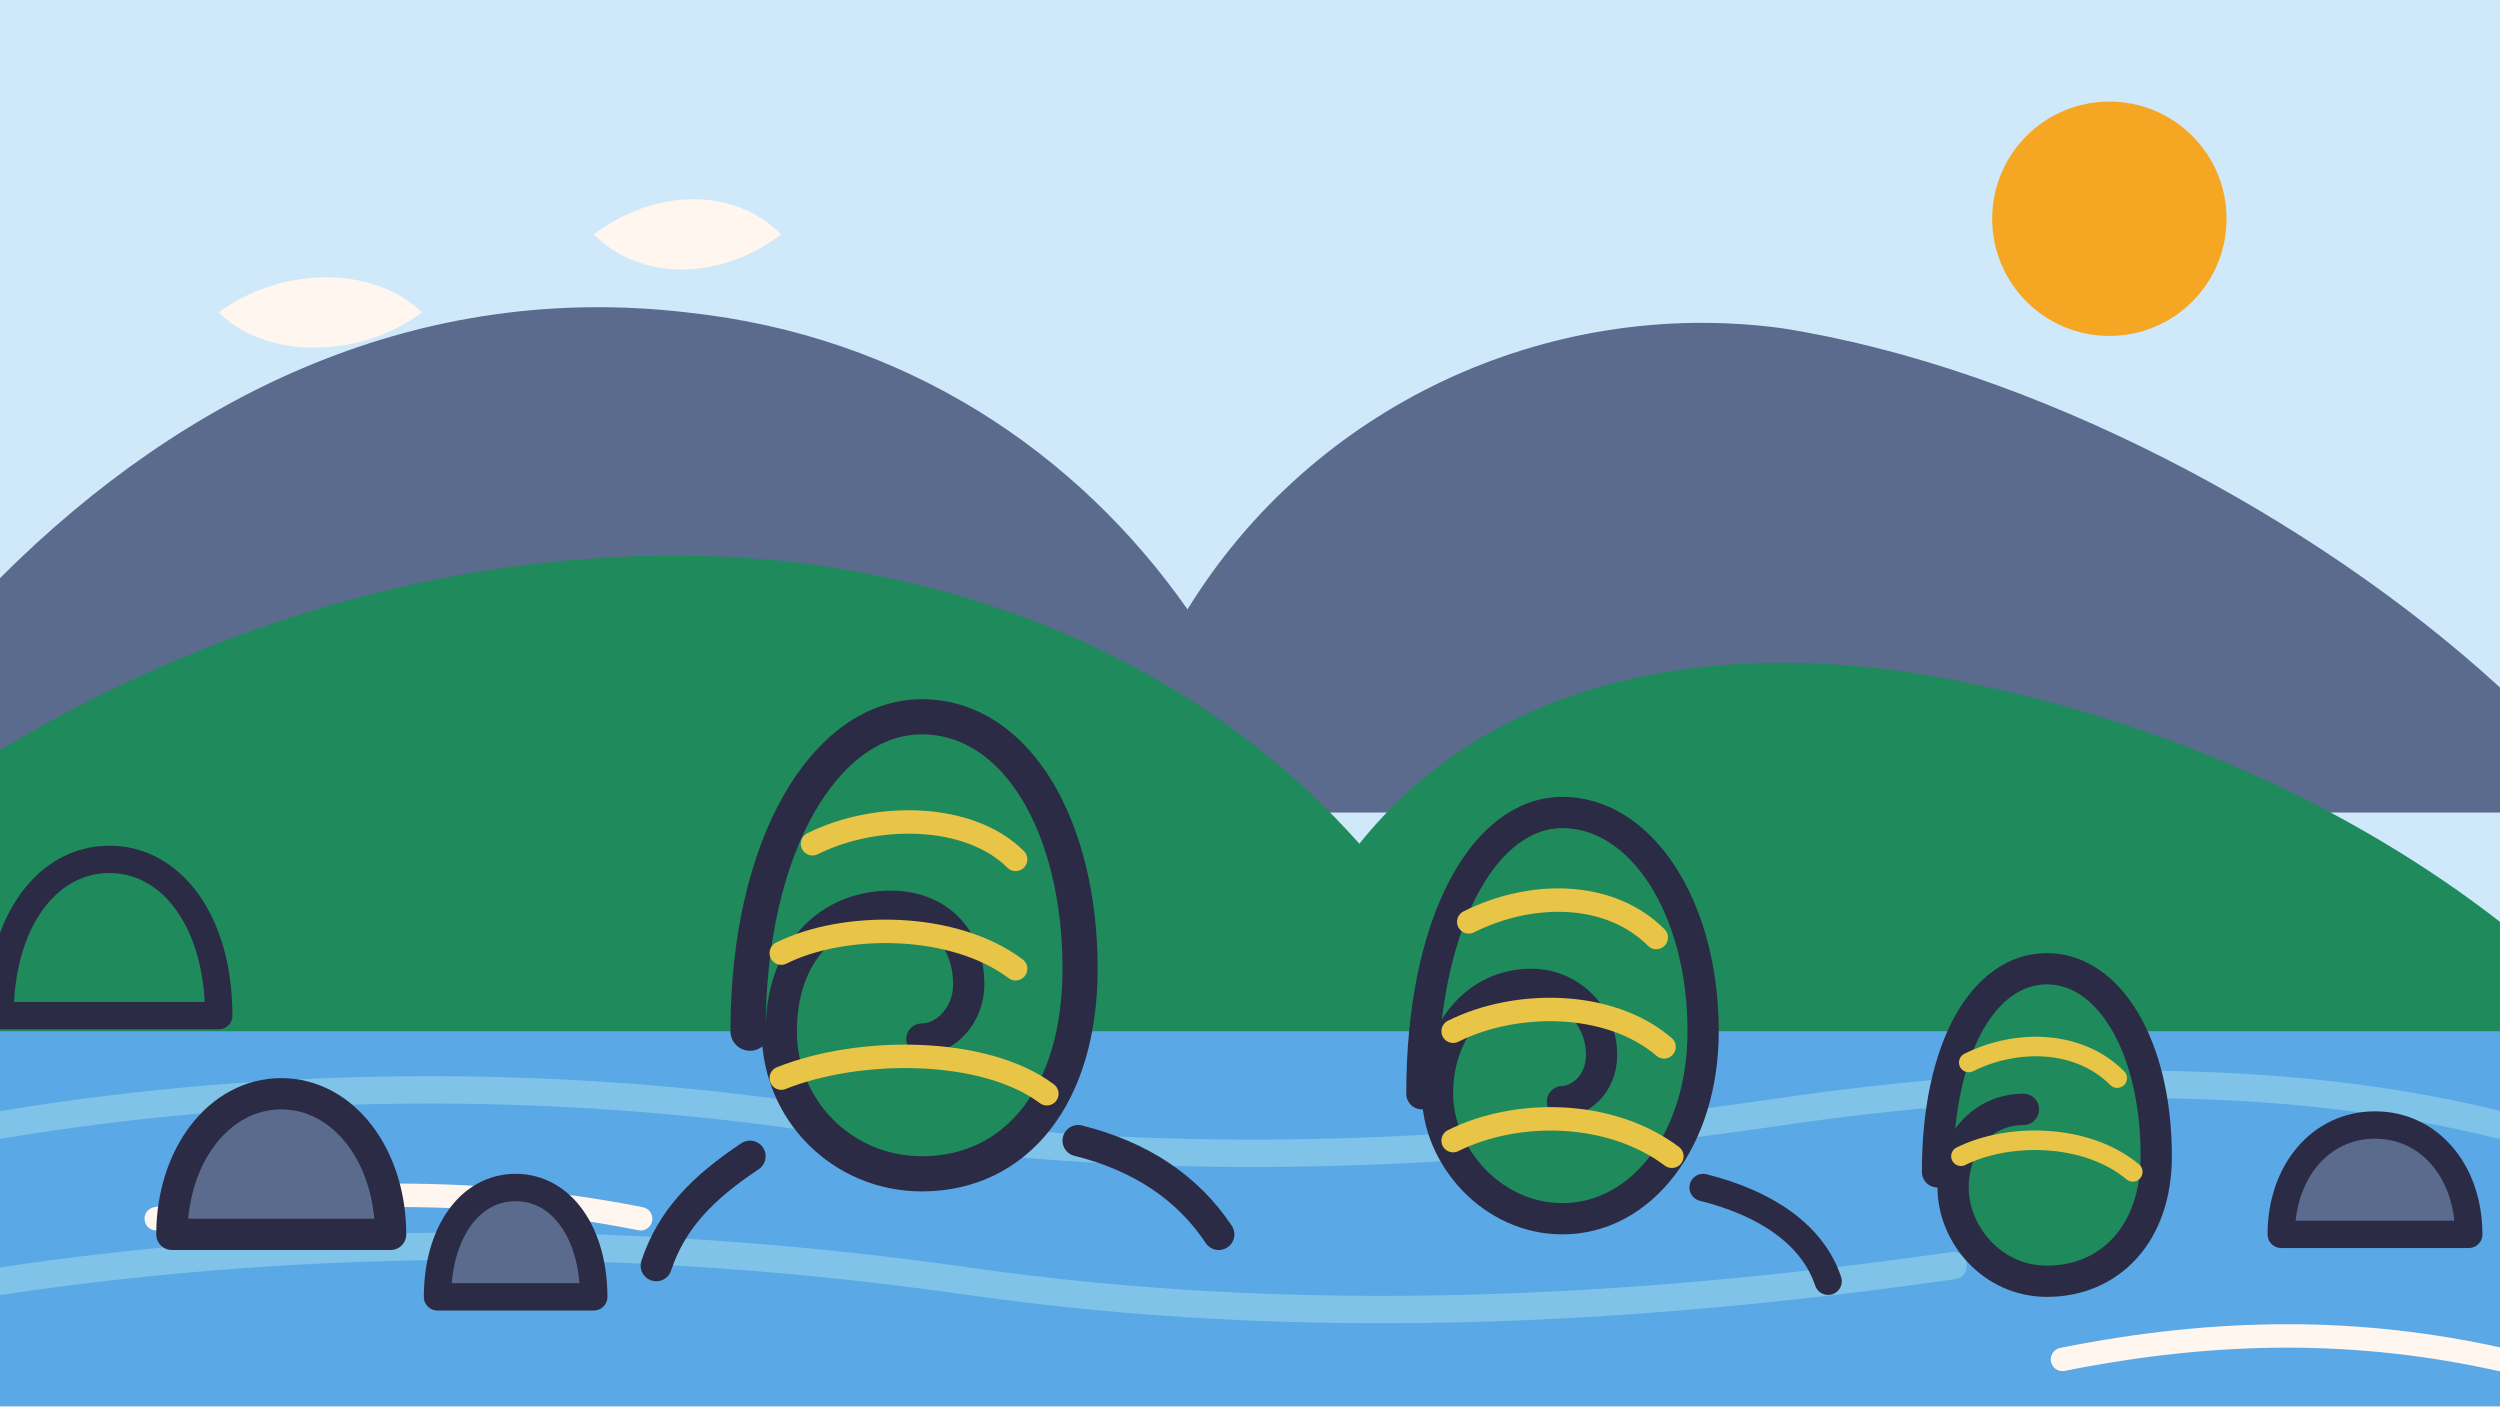
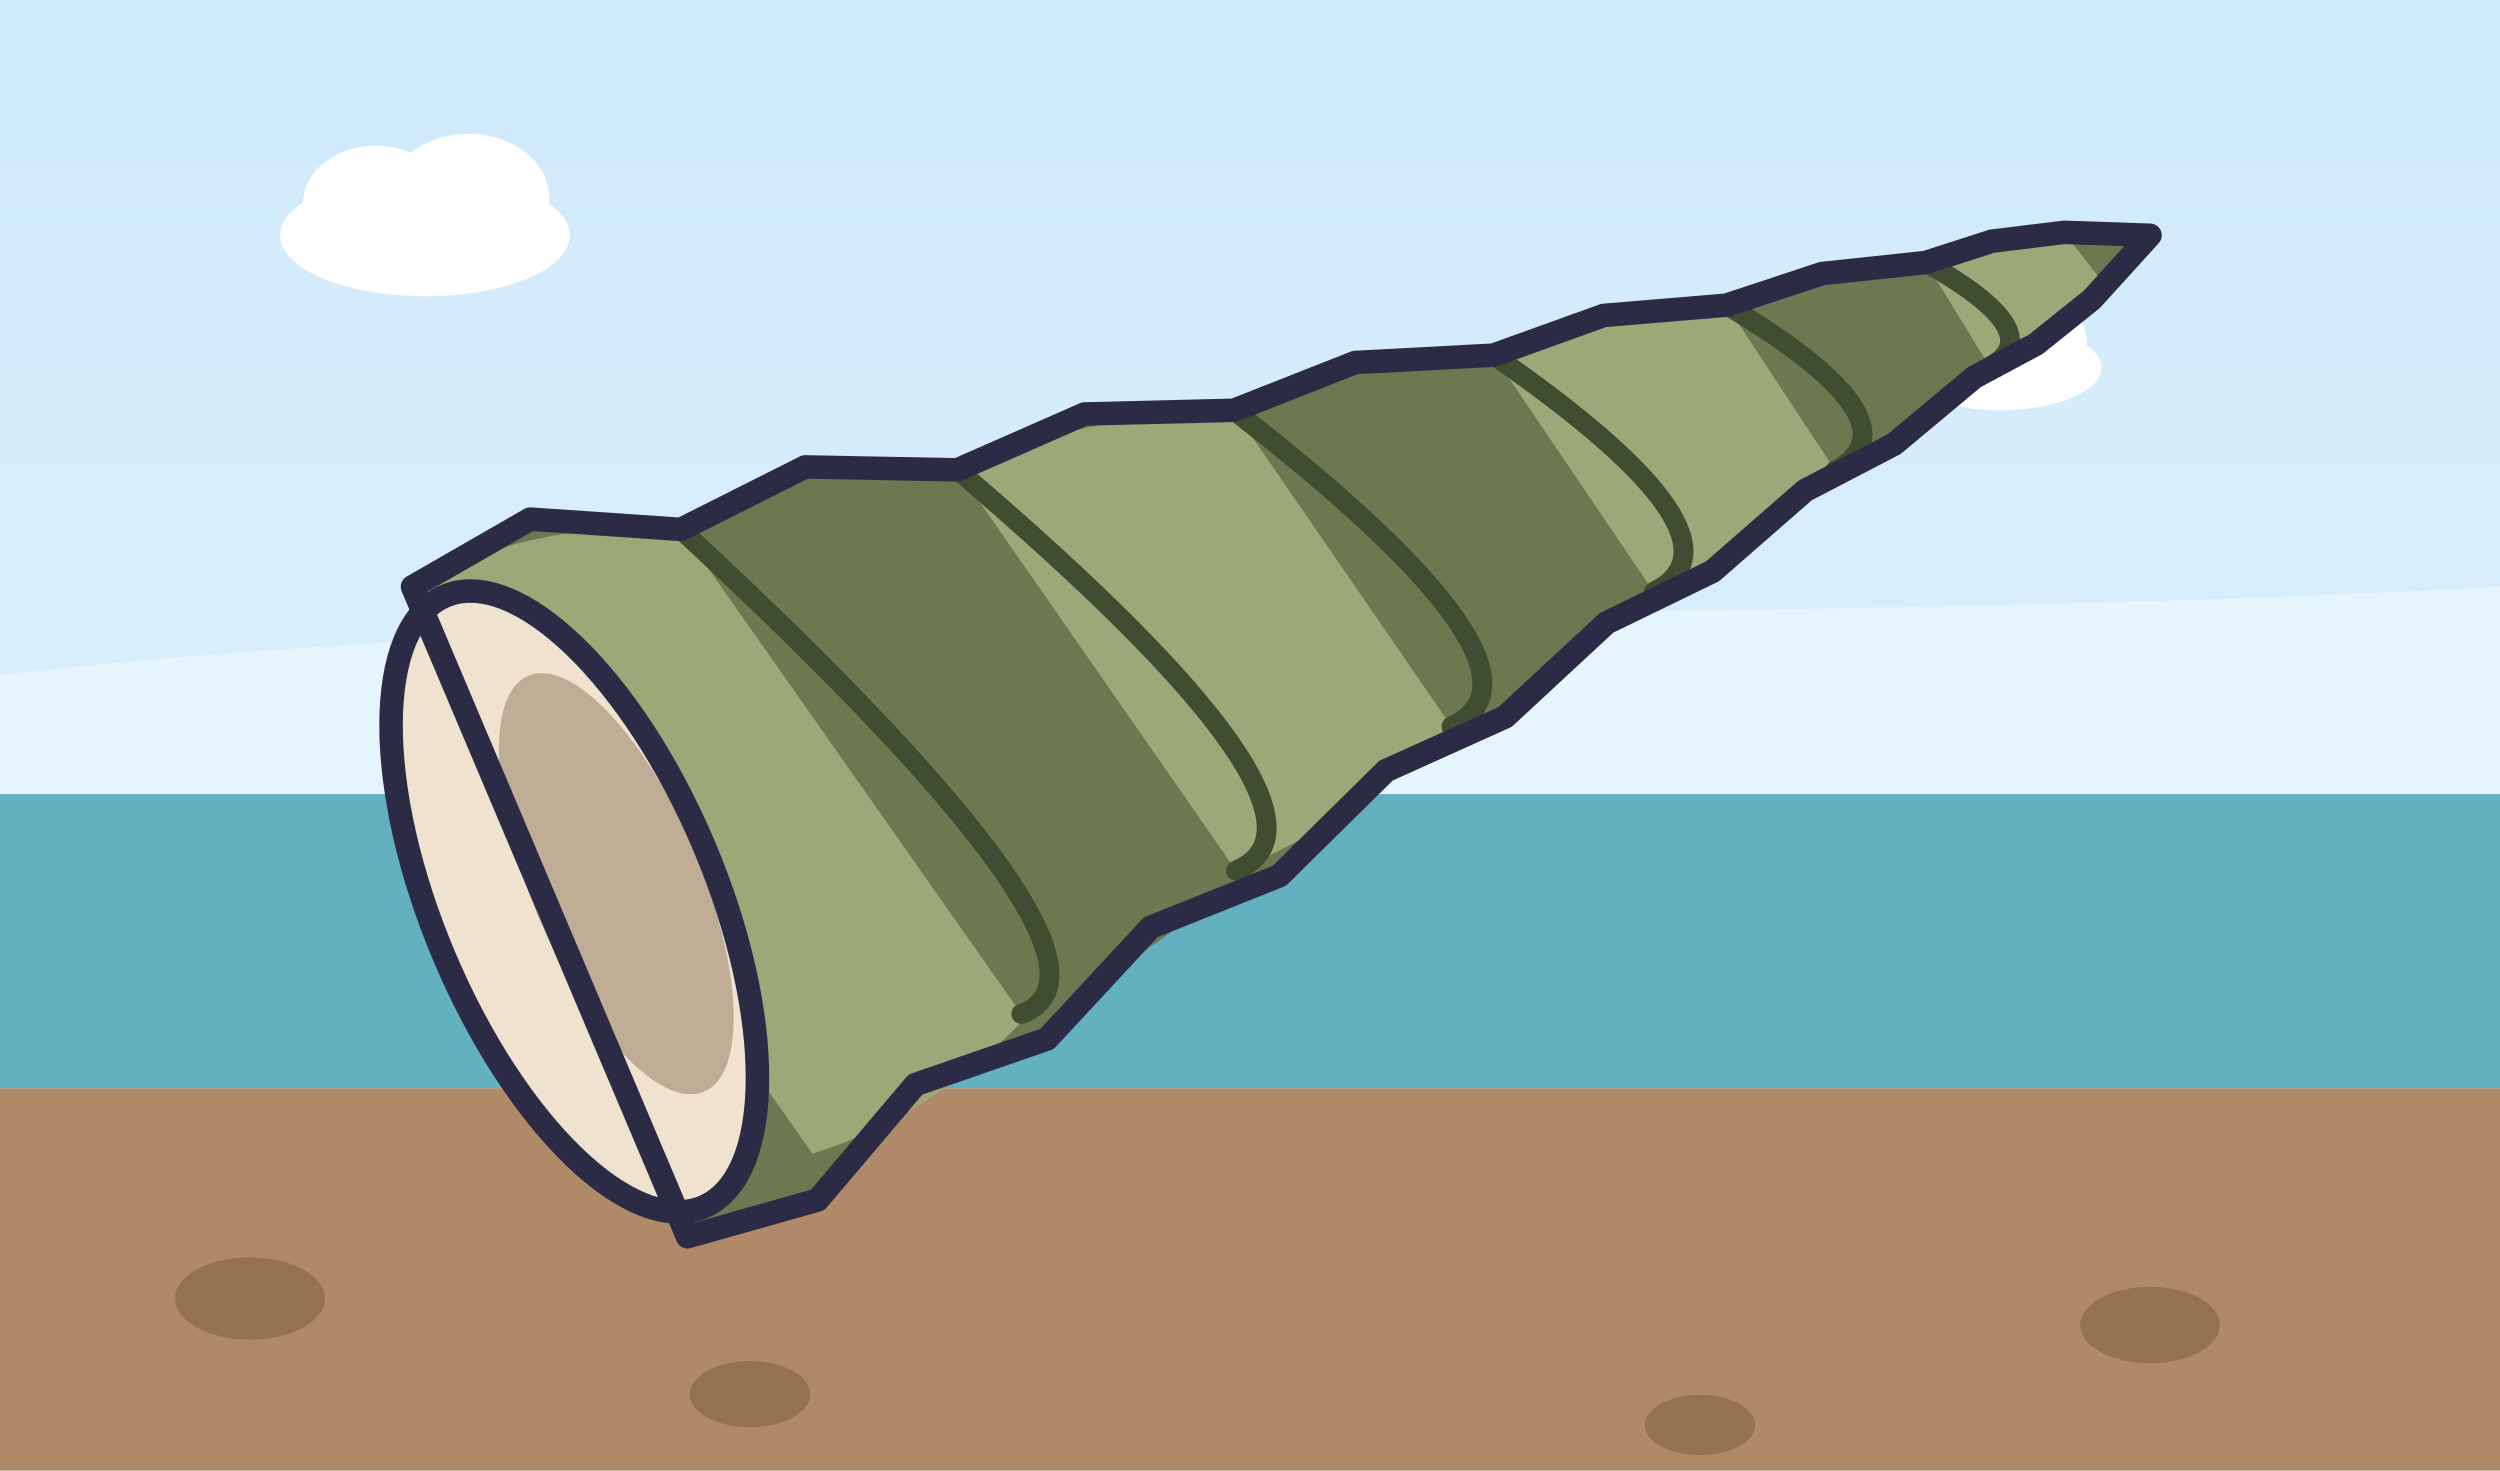
- <svg xmlns="http://www.w3.org/2000/svg" viewBox="0 0 320 180" width="320" height="180" role="img" aria-label="영월 다슬기" data-landmark="jangneung-royal-tomb">
-   <rect x="0" y="0" width="320" height="180" fill="#CFE9FA" />
-   <circle cx="270" cy="28" r="15" fill="#F5A623" />
-   <path d="M0 74C24 50 54 36 88 40C116 43 138 58 152 78C168 52 198 38 228 42C260 47 296 66 320 88V104H0Z" fill="#5A6B8D" />
-   <path d="M0 96C30 78 66 68 102 72C134 76 158 90 174 108C190 88 216 82 244 86C276 91 302 104 320 118V138H0Z" fill="#1F8A5C" />
-   <path d="M28 40C36 34 48 34 54 40C46 46 34 46 28 40Z" fill="#FFF6F0" />
-   <path d="M76 30C84 24 94 24 100 30C92 36 82 36 76 30Z" fill="#FFF6F0" />
-   <path d="M0 132H320V180H0Z" fill="#5AA9E6" />
-   <path d="M0 144C36 138 74 138 110 144C150 150 190 148 230 142C266 137 296 138 320 144" stroke="#7FC4E8" stroke-width="3.5" fill="none" stroke-linecap="round" />
-   <path d="M0 164C40 158 82 158 124 164C166 170 208 168 250 162" stroke="#7FC4E8" stroke-width="3.5" fill="none" stroke-linecap="round" />
-   <path d="M264 174C284 170 302 170 320 174" stroke="#FFF6F0" stroke-width="3" fill="none" stroke-linecap="round" />
-   <path d="M20 156C40 152 62 152 82 156" stroke="#FFF6F0" stroke-width="3" fill="none" stroke-linecap="round" />
-   <path d="M96 132C96 108 106 92 118 92C130 92 138 106 138 124C138 140 130 150 118 150C108 150 100 142 100 132C100 122 106 116 114 116C120 116 124 120 124 126C124 130 121 133 118 133" fill="none" stroke="#2B2B45" stroke-width="5" stroke-linecap="round" stroke-linejoin="round" />
-   <path d="M96 132C96 108 106 92 118 92C130 92 138 106 138 124C138 140 130 150 118 150C108 150 100 142 100 132Z" fill="#1F8A5C" />
-   <path d="M96 132C96 108 106 92 118 92C130 92 138 106 138 124C138 140 130 150 118 150C108 150 100 142 100 132C100 122 106 116 114 116C120 116 124 120 124 126C124 130 121 133 118 133" fill="none" stroke="#2B2B45" stroke-width="4" stroke-linecap="round" stroke-linejoin="round" />
-   <path d="M104 108C112 104 124 104 130 110" stroke="#E8C547" stroke-width="3" fill="none" stroke-linecap="round" />
-   <path d="M100 122C108 118 122 118 130 124" stroke="#E8C547" stroke-width="3" fill="none" stroke-linecap="round" />
-   <path d="M100 138C110 134 126 134 134 140" stroke="#E8C547" stroke-width="3" fill="none" stroke-linecap="round" />
-   <path d="M138 146C146 148 152 152 156 158" stroke="#2B2B45" stroke-width="4" fill="none" stroke-linecap="round" />
-   <path d="M96 148C90 152 86 156 84 162" stroke="#2B2B45" stroke-width="4" fill="none" stroke-linecap="round" />
-   <path d="M182 140C182 118 190 104 200 104C210 104 218 116 218 132C218 146 210 156 200 156C191 156 184 148 184 140C184 132 189 126 196 126C201 126 205 130 205 135C205 139 202 141 200 141" fill="#1F8A5C" stroke="#2B2B45" stroke-width="4" stroke-linecap="round" stroke-linejoin="round" />
-   <path d="M188 118C196 114 206 114 212 120" stroke="#E8C547" stroke-width="3" fill="none" stroke-linecap="round" />
-   <path d="M186 132C194 128 206 128 213 134" stroke="#E8C547" stroke-width="3" fill="none" stroke-linecap="round" />
-   <path d="M186 146C194 142 206 142 214 148" stroke="#E8C547" stroke-width="3" fill="none" stroke-linecap="round" />
-   <path d="M218 152C226 154 232 158 234 164" stroke="#2B2B45" stroke-width="3.5" fill="none" stroke-linecap="round" />
-   <path d="M248 150C248 134 254 124 262 124C270 124 276 134 276 148C276 158 270 164 262 164C255 164 250 158 250 152C250 146 254 142 259 142" fill="#1F8A5C" stroke="#2B2B45" stroke-width="4" stroke-linecap="round" stroke-linejoin="round" />
-   <path d="M252 136C258 133 266 133 271 138" stroke="#E8C547" stroke-width="2.5" fill="none" stroke-linecap="round" />
-   <path d="M251 148C257 145 267 145 273 150" stroke="#E8C547" stroke-width="2.5" fill="none" stroke-linecap="round" />
-   <path d="M22 158C22 148 28 140 36 140C44 140 50 148 50 158Z" fill="#5A6B8D" stroke="#2B2B45" stroke-width="4" stroke-linejoin="round" />
-   <path d="M56 166C56 158 60 152 66 152C72 152 76 158 76 166Z" fill="#5A6B8D" stroke="#2B2B45" stroke-width="3.5" stroke-linejoin="round" />
-   <path d="M292 158C292 150 297 144 304 144C311 144 316 150 316 158Z" fill="#5A6B8D" stroke="#2B2B45" stroke-width="3.5" stroke-linejoin="round" />
-   <path d="M0 130C0 118 6 110 14 110C22 110 28 118 28 130Z" fill="#1F8A5C" stroke="#2B2B45" stroke-width="3.5" stroke-linejoin="round" />
+ <svg xmlns="http://www.w3.org/2000/svg" viewBox="0 0 340 200" width="340" height="200" role="img" aria-label="영월 다슬기" data-landmark="jangneung-royal-tomb">
+   <defs>
+     <linearGradient id="sky" x1="0" y1="0" x2="0" y2="1">
+       <stop offset="0" stop-color="#CFE9FA" />
+       <stop offset="1" stop-color="#E6F4FD" />
+     </linearGradient>
+   </defs>
+   <rect width="340" height="200" fill="url(#sky)" />
+   <path d="M0,91.8 C95.2,80.8 231.2,85.8 340,79.8 L340,148.0 L0,148.0 Z" fill="#E6F4FD" opacity="1" />
+   <g fill="#FFFFFF">
+     <ellipse cx="57.8" cy="32.0" rx="19.7" ry="8.3" />
+     <ellipse cx="51.1" cy="27.7" rx="9.9" ry="7.9" />
+     <ellipse cx="63.7" cy="26.9" rx="11.0" ry="8.7" />
+   </g>
+   <g fill="#FFFFFF">
+     <ellipse cx="272.0" cy="50.0" rx="13.8" ry="5.8" />
+     <ellipse cx="267.3" cy="47.0" rx="6.9" ry="5.5" />
+     <ellipse cx="276.1" cy="46.4" rx="7.7" ry="6.1" />
+   </g>
+   <rect y="108.0" width="340" height="40.0" fill="#63B0C0" />
+   <rect y="148.0" width="340" height="52.0" fill="#B08968" />
+   <g fill="#94714F">
+     <ellipse cx="34.0" cy="176.6" rx="10.2" ry="5.6" />
+     <ellipse cx="102.0" cy="189.6" rx="8.2" ry="4.5" />
+     <ellipse cx="292.4" cy="180.2" rx="9.5" ry="5.2" />
+     <ellipse cx="231.2" cy="193.8" rx="7.5" ry="4.1" />
+   </g>
+   <path d="M56.1,79.8 L72.1,70.6 L92.6,72.0 L109.5,63.5 L130.2,63.9 L147.5,56.3 L167.8,55.8 L184.3,49.3 L203.1,48.3 L218.1,42.9 L234.8,41.5 L247.8,37.2 L261.9,35.7 L270.9,32.8 L280.7,31.6 L292.4,32.0 L284.5,40.7 L276.9,46.8 L268.5,51.3 L257.6,60.4 L245.5,66.7 L232.9,77.7 L218.5,84.7 L204.7,97.5 L188.5,104.8 L174.0,119.1 L156.5,126.1 L142.4,141.3 L124.5,147.5 L111.2,163.2 L93.5,168.2 Z" fill="#6B7850" />
+   <path d="M56.1,79.8 Q72.1,70.6 92.6,72.0 L141.5,136.2 Q128.1,151.4 110.5,156.9 Z" fill="#9CA878" />
+   <path d="M92.6,72.0 Q109.5,63.5 130.2,63.9 L170.9,116.5 Q156.6,131.3 138.9,137.9 Z" fill="#6B7850" />
+   <path d="M130.2,63.9 Q147.5,56.3 167.8,55.8 L200.2,97.0 Q185.5,111.0 168.1,118.4 Z" fill="#9CA878" />
+   <path d="M167.8,55.8 Q184.3,49.3 203.1,48.3 L227.4,78.8 Q213.5,91.3 197.4,98.8 Z" fill="#6B7850" />
+   <path d="M203.1,48.3 Q218.1,42.9 234.8,41.5 L251.9,62.4 Q239.2,73.3 224.9,80.5 Z" fill="#9CA878" />
+   <path d="M234.8,41.5 Q247.8,37.2 261.9,35.7 L272.6,48.6 Q261.6,57.5 249.6,64.0 Z" fill="#6B7850" />
+   <path d="M261.9,35.7 Q270.9,32.8 280.7,31.6 L286.6,39.2 Q279.0,45.3 270.6,49.9 Z" fill="#9CA878" />
+   <g fill="none" stroke="#414D31" stroke-width="2.7" stroke-linecap="round">
+     <path d="M92.6,72.0 Q156.6,131.3 138.9,137.9" />
+     <path d="M130.2,63.9 Q185.5,111.0 168.1,118.4" />
+     <path d="M167.8,55.8 Q213.5,91.3 197.4,98.8" />
+     <path d="M203.1,48.3 Q239.2,73.3 224.9,80.5" />
+     <path d="M234.8,41.5 Q261.6,57.5 249.6,64.0" />
+     <path d="M261.9,35.7 Q279.0,45.3 270.6,49.9" />
+   </g>
+   <g transform="translate(78.1,122.6) rotate(-22.9)">
+     <ellipse cx="0" cy="0" rx="19.2" ry="45.1" fill="#EFE3D0" />
+     <ellipse cx="6.2" cy="0" rx="11.5" ry="30.7" fill="#BFAC94" />
+   </g>
+   <g fill="none" stroke="#2B2B45" stroke-width="3.2" stroke-linejoin="round" stroke-linecap="round">
+     <path d="M56.1,79.8 L72.1,70.6 L92.6,72.0 L109.5,63.5 L130.2,63.9 L147.5,56.3 L167.8,55.8 L184.3,49.3 L203.1,48.3 L218.1,42.9 L234.8,41.5 L247.8,37.2 L261.9,35.7 L270.9,32.8 L280.7,31.6 L292.4,32.0 L284.5,40.7 L276.9,46.8 L268.5,51.3 L257.6,60.4 L245.5,66.7 L232.9,77.7 L218.5,84.7 L204.7,97.5 L188.5,104.8 L174.0,119.1 L156.5,126.1 L142.4,141.3 L124.5,147.5 L111.2,163.2 L93.5,168.2 Z" />
+     <g transform="translate(78.1,122.6) rotate(-22.9)">
+       <ellipse cx="0" cy="0" rx="19.2" ry="45.1" />
+     </g>
+   </g>
</svg>
